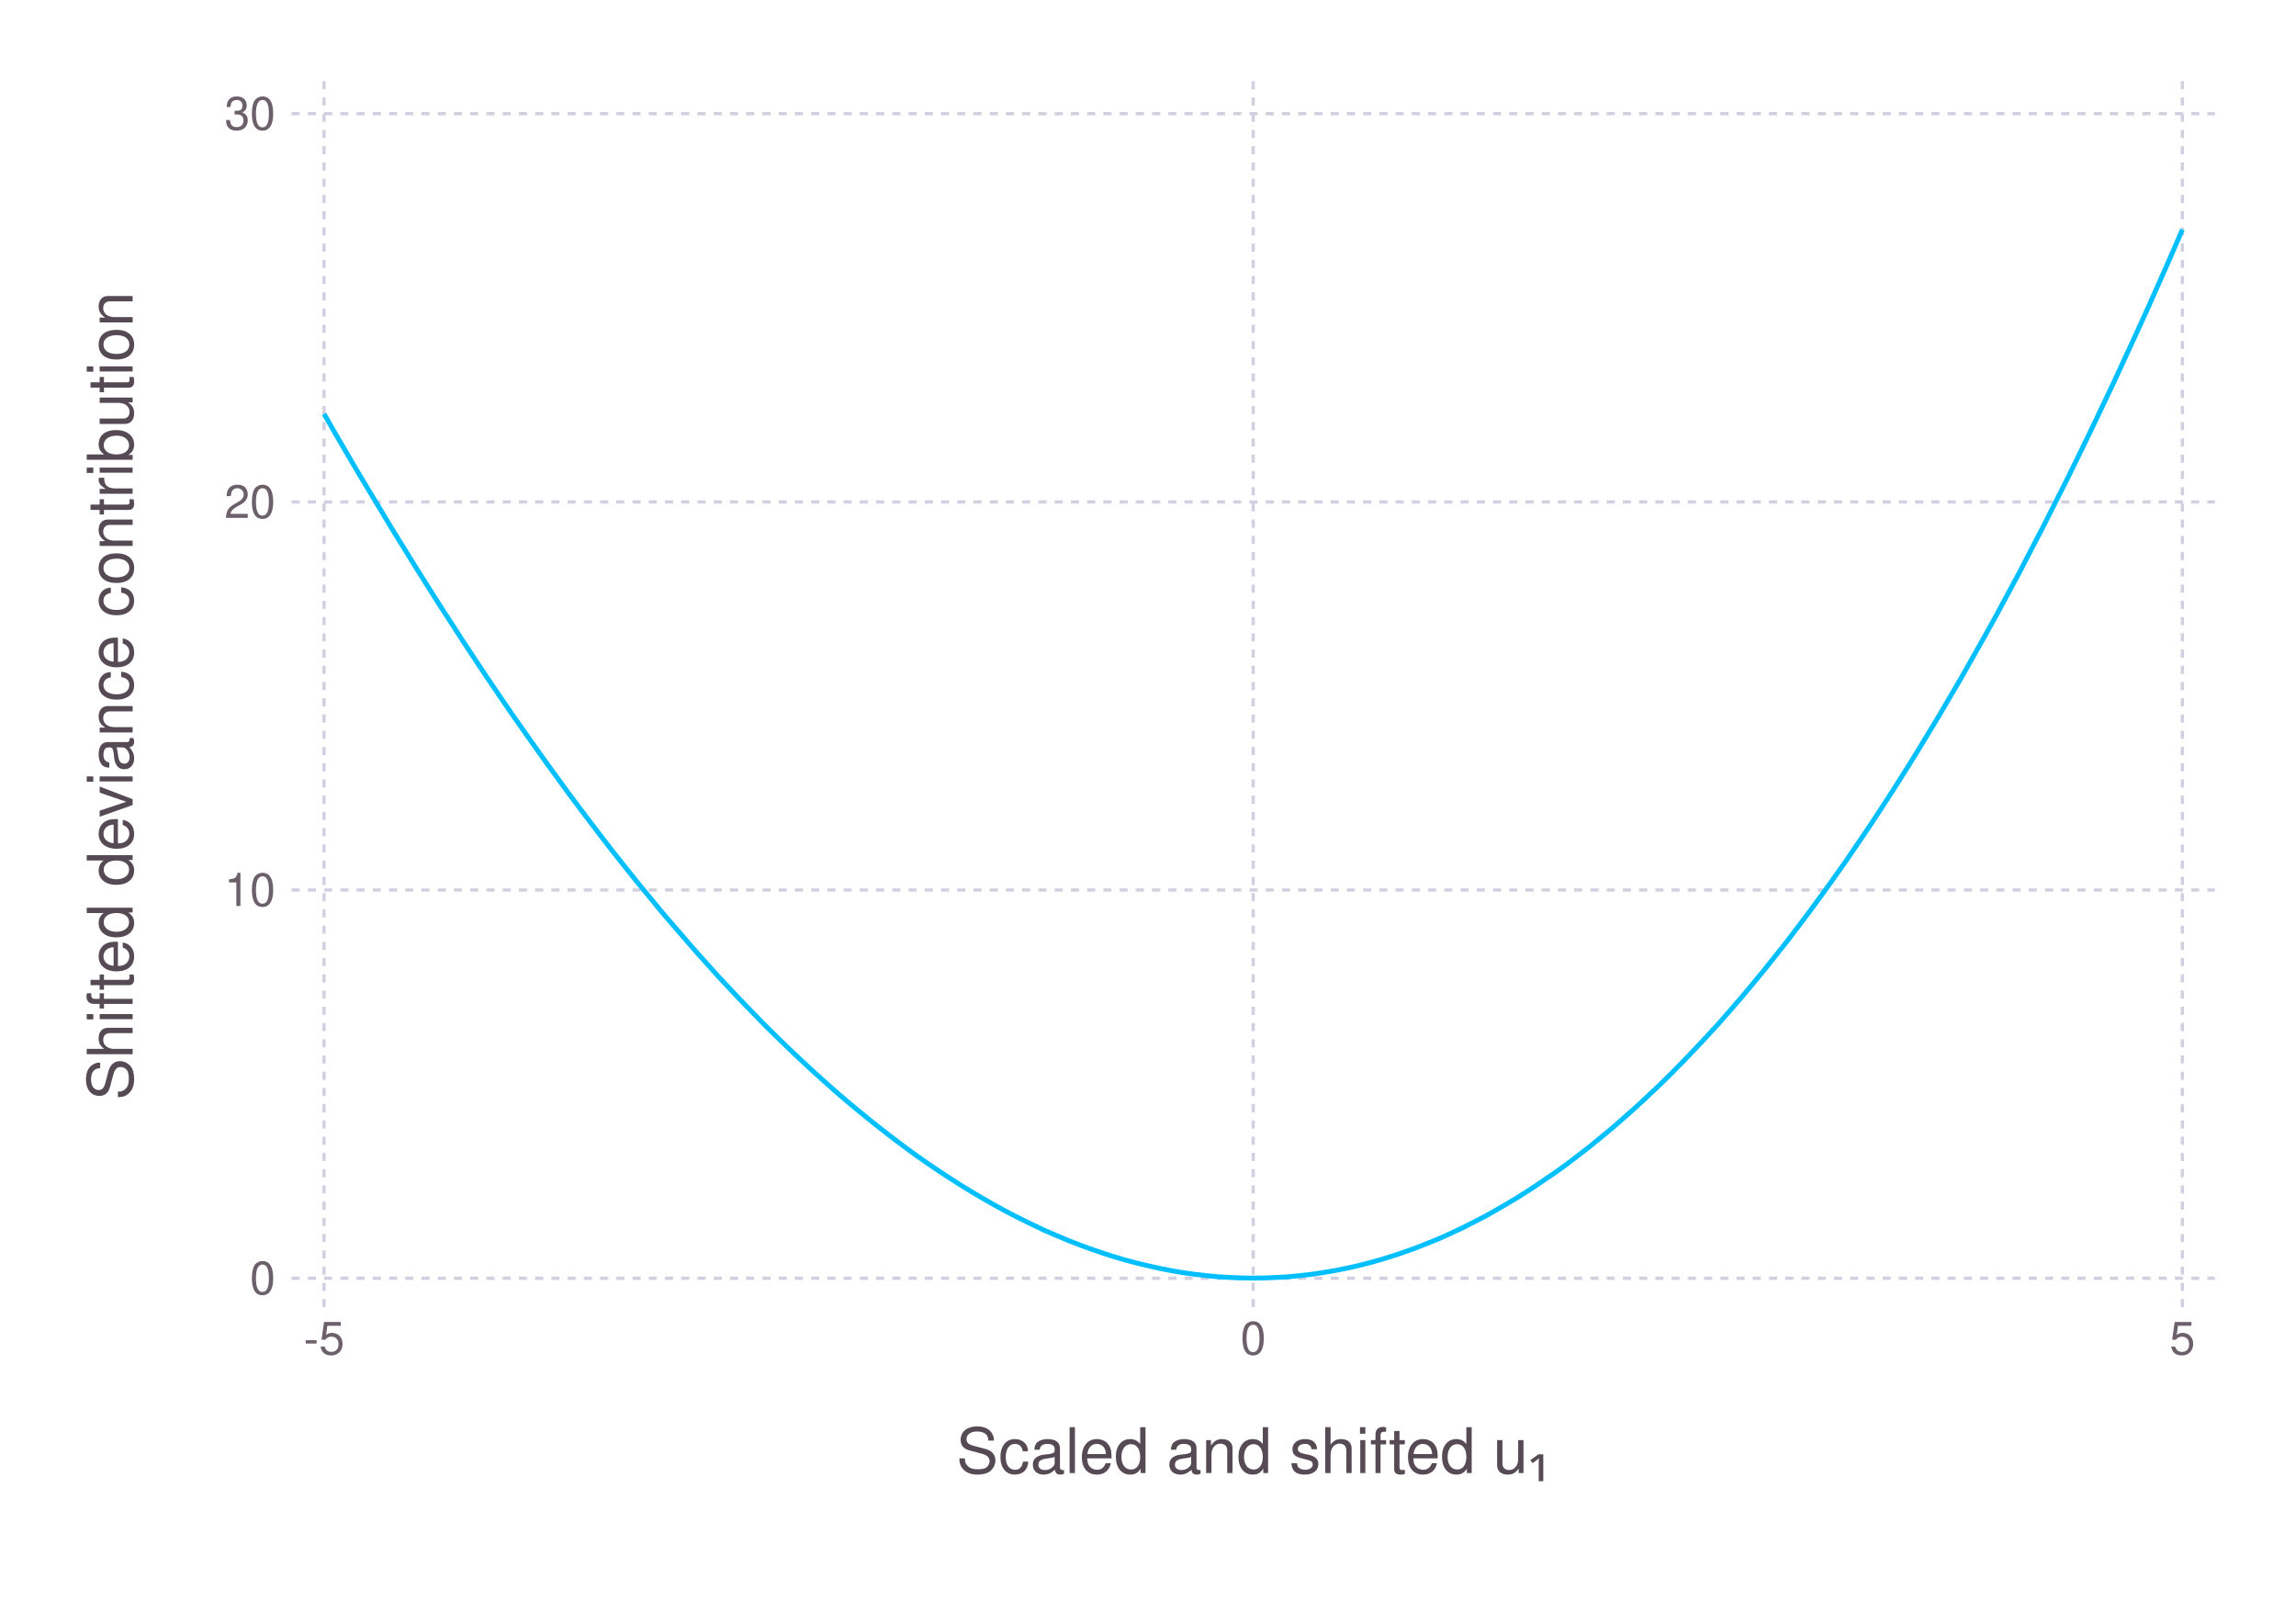
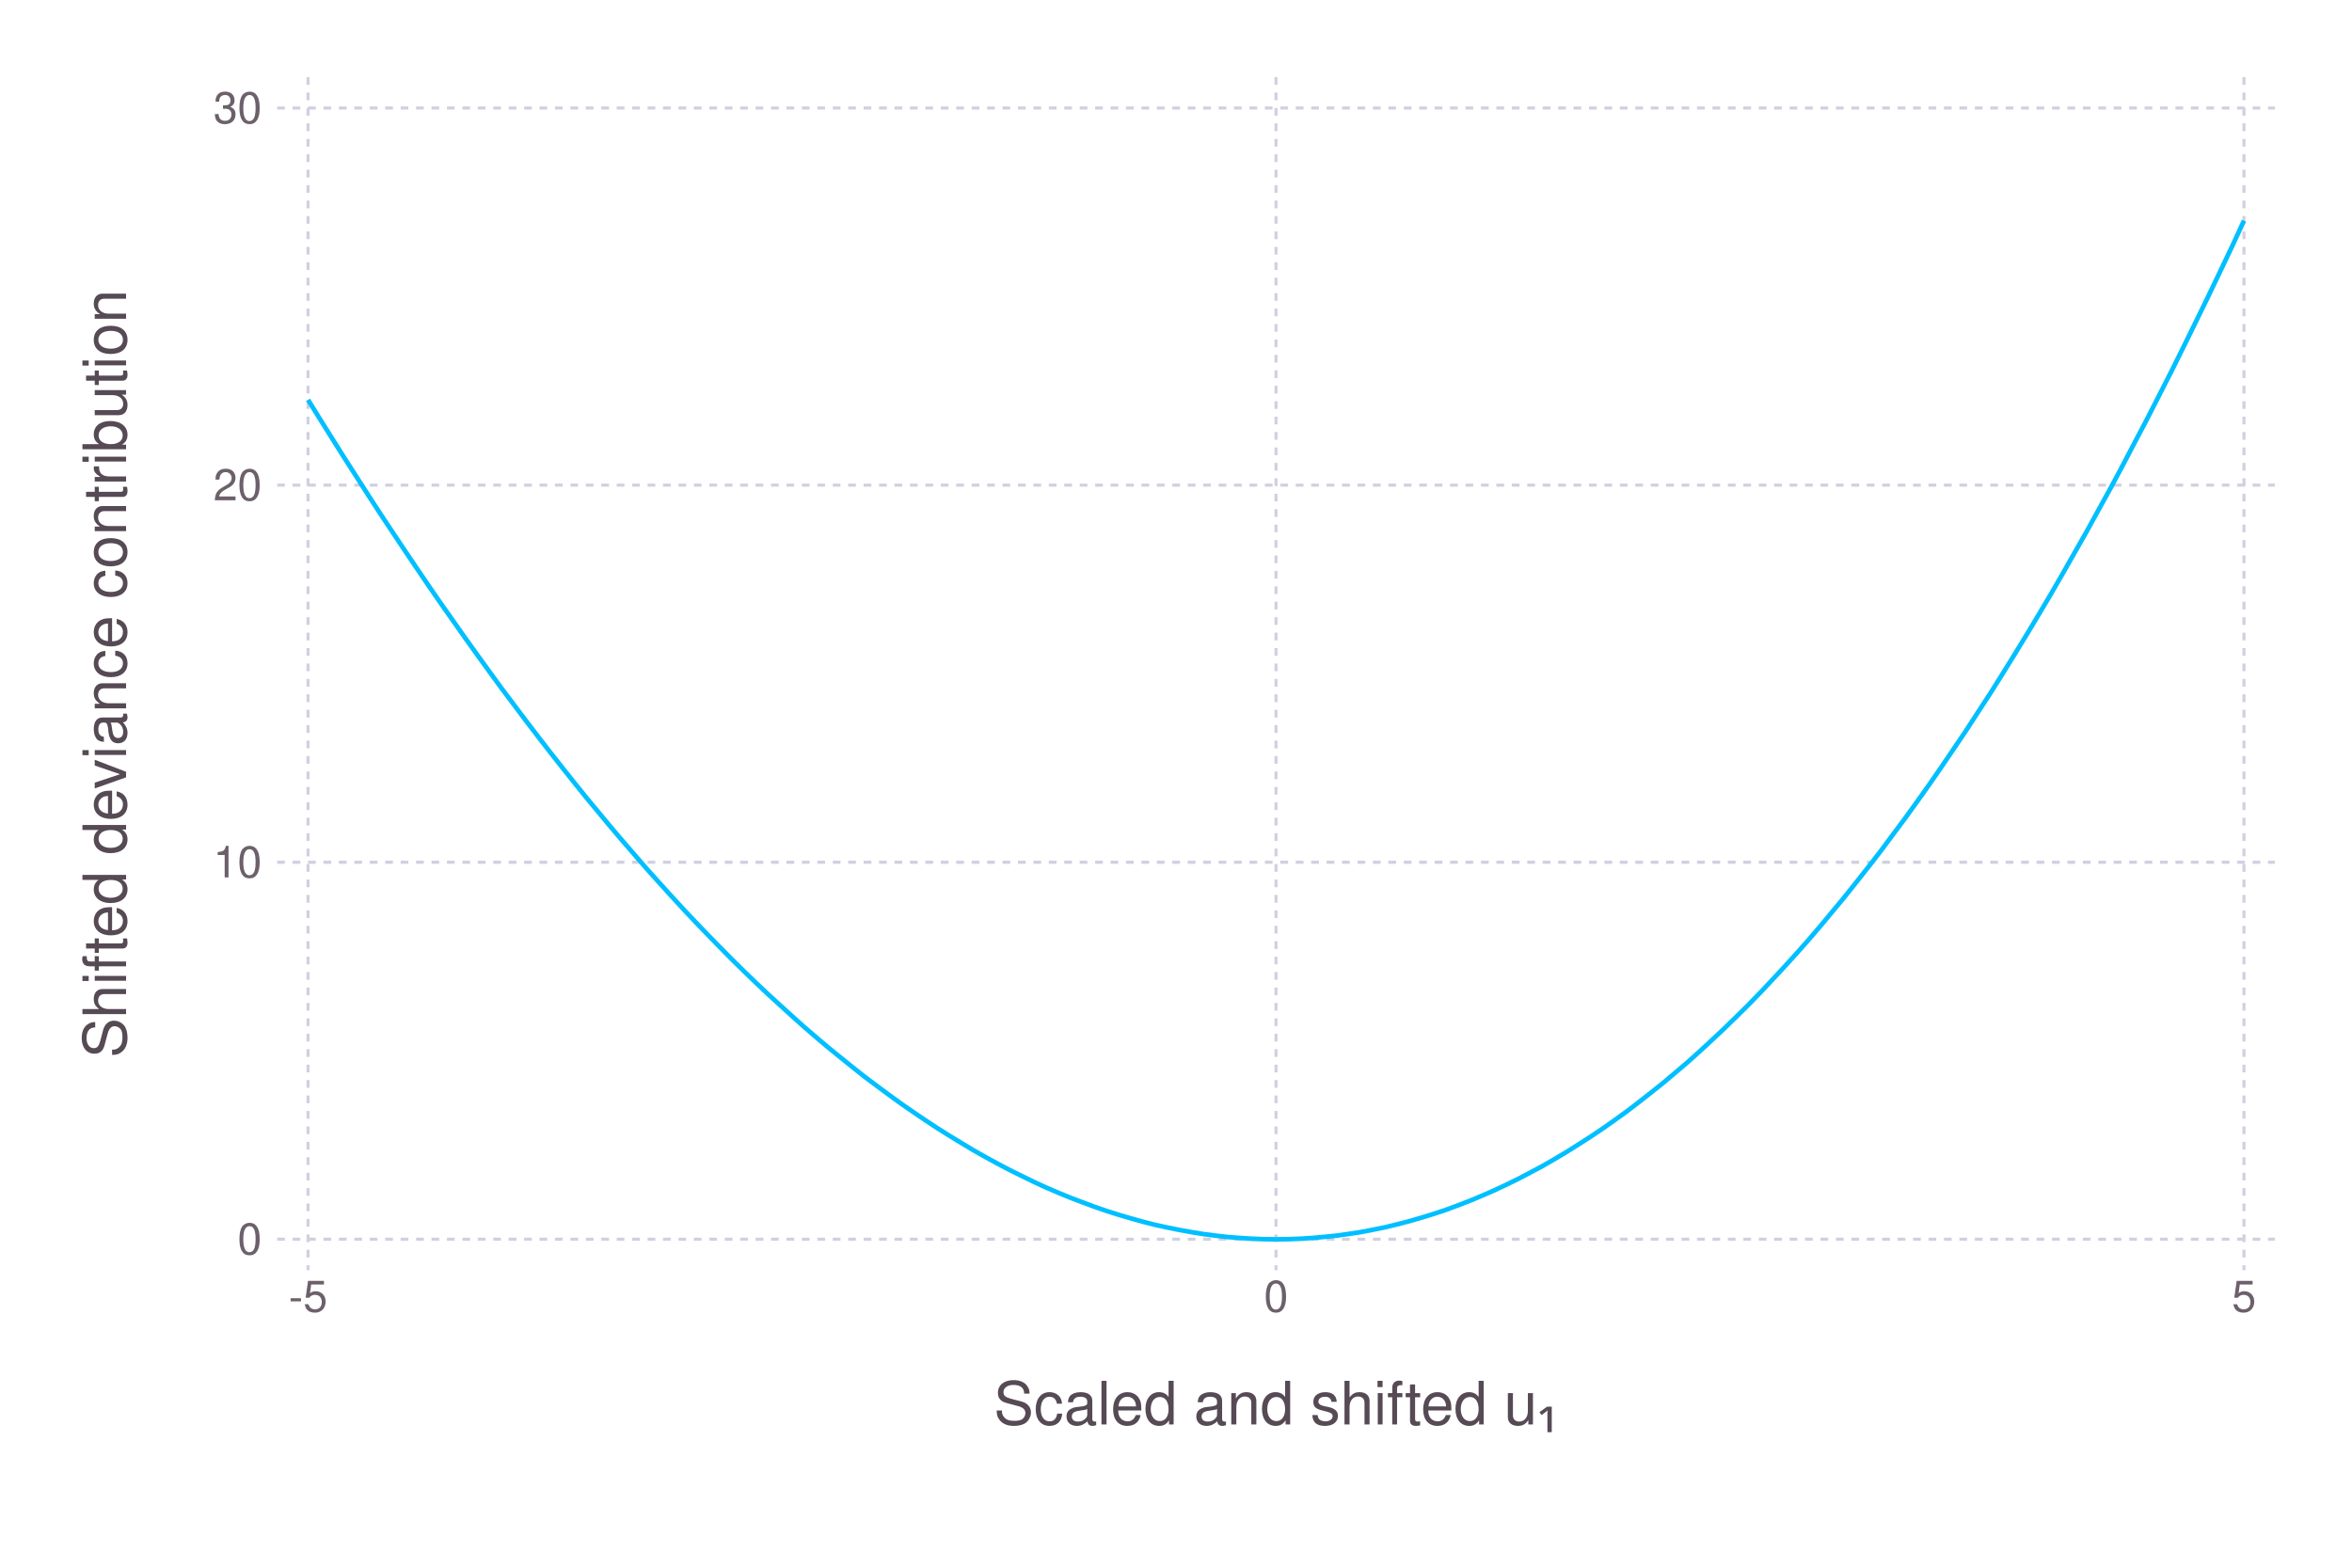
- <svg xmlns="http://www.w3.org/2000/svg" version="1.2" width="141.42mm" height="100mm" viewBox="0 0 141.42 100" stroke="none" fill="#000000" stroke-width="0.3" font-size="3.88">
+ <svg xmlns="http://www.w3.org/2000/svg" version="1.2" width="152.4mm" height="101.6mm" viewBox="0 0 152.4 101.6" stroke="none" fill="#000000" stroke-width="0.3" font-size="3.88">
  <defs>
    <marker id="arrow" markerWidth="15" markerHeight="7" refX="5" refY="3.5" orient="auto" markerUnits="strokeWidth">
      <path d="M0,0 L15,3.5 L0,7 z" stroke="context-stroke" fill="context-stroke" />
    </marker>
  </defs>
-   <g class="plotroot xscalable yscalable" id="img-79d4297e-1">
-     <g font-size="3.88" font-family="'PT Sans','Helvetica Neue','Helvetica',sans-serif" fill="#564A55" stroke="#000000" stroke-opacity="0.000" id="img-79d4297e-2">
-       <g transform="translate(77.19,88.39)">
+   <g class="plotroot xscalable yscalable" id="img-b547b571-1">
+     <g font-size="3.88" font-family="'PT Sans','Helvetica Neue','Helvetica',sans-serif" fill="#564A55" stroke="#000000" stroke-opacity="0.000" id="img-b547b571-2">
+       <g transform="translate(82.68,89.99)">
        <g class="primitive">
          <text text-anchor="middle" dy="0.6em">Scaled and shifted u₁</text>
        </g>
      </g>
    </g>
-     <g class="guide xlabels" font-size="2.82" font-family="'PT Sans Caption','Helvetica Neue','Helvetica',sans-serif" fill="#6C606B" id="img-79d4297e-3">
-       <g transform="translate(19.96,81.72)">
+     <g class="guide xlabels" font-size="2.82" font-family="'PT Sans Caption','Helvetica Neue','Helvetica',sans-serif" fill="#6C606B" id="img-b547b571-3">
+       <g transform="translate(19.96,83.32)">
        <g class="primitive">
          <text text-anchor="middle" dy="0.6em">-5</text>
        </g>
      </g>
-       <g transform="translate(77.19,81.72)">
+       <g transform="translate(82.68,83.32)">
        <g class="primitive">
          <text text-anchor="middle" dy="0.6em">0</text>
        </g>
      </g>
-       <g transform="translate(134.42,81.72)">
+       <g transform="translate(145.4,83.32)">
        <g class="primitive">
          <text text-anchor="middle" dy="0.6em">5</text>
        </g>
      </g>
    </g>
-     <g clip-path="url(#img-79d4297e-4)">
-       <g id="img-79d4297e-5">
-         <g pointer-events="visible" fill="#000000" fill-opacity="0.000" stroke="#000000" stroke-opacity="0.000" class="guide background" id="img-79d4297e-6">
-           <g transform="translate(77.19,42.86)" id="img-79d4297e-7">
-             <path d="M-59.23,-37.86 L 59.23 -37.86 59.23 37.86 -59.23 37.86 z" class="primitive" />
+     <g clip-path="url(#img-b547b571-4)">
+       <g id="img-b547b571-5">
+         <g pointer-events="visible" fill="#000000" fill-opacity="0.000" stroke="#000000" stroke-opacity="0.000" class="guide background" id="img-b547b571-6">
+           <g transform="translate(82.68,43.66)" id="img-b547b571-7">
+             <path d="M-64.72,-38.66 L 64.72 -38.66 64.72 38.66 -64.72 38.66 z" class="primitive" />
          </g>
        </g>
-         <g class="guide ygridlines xfixed" stroke-dasharray="0.5,0.5" stroke-width="0.2" stroke="#D0D0E0" id="img-79d4297e-8">
-           <g transform="translate(77.19,78.72)" id="img-79d4297e-9">
-             <path fill="none" d="M-59.23,0 L 59.23 0" class="primitive" />
+         <g class="guide ygridlines xfixed" stroke-dasharray="0.5,0.5" stroke-width="0.2" stroke="#D0D0E0" id="img-b547b571-8">
+           <g transform="translate(82.68,80.31)" id="img-b547b571-9">
+             <path fill="none" d="M-64.72,0 L 64.72 0" class="primitive" />
          </g>
-           <g transform="translate(77.19,54.81)" id="img-79d4297e-10">
-             <path fill="none" d="M-59.23,0 L 59.23 0" class="primitive" />
+           <g transform="translate(82.68,55.88)" id="img-b547b571-10">
+             <path fill="none" d="M-64.72,0 L 64.72 0" class="primitive" />
          </g>
-           <g transform="translate(77.19,30.91)" id="img-79d4297e-11">
-             <path fill="none" d="M-59.23,0 L 59.23 0" class="primitive" />
+           <g transform="translate(82.68,31.44)" id="img-b547b571-11">
+             <path fill="none" d="M-64.72,0 L 64.72 0" class="primitive" />
          </g>
-           <g transform="translate(77.19,7)" id="img-79d4297e-12">
-             <path fill="none" d="M-59.23,0 L 59.23 0" class="primitive" />
+           <g transform="translate(82.68,7)" id="img-b547b571-12">
+             <path fill="none" d="M-64.72,0 L 64.72 0" class="primitive" />
          </g>
        </g>
-         <g class="guide xgridlines yfixed" stroke-dasharray="0.5,0.5" stroke-width="0.2" stroke="#D0D0E0" id="img-79d4297e-13">
-           <g transform="translate(19.96,42.86)" id="img-79d4297e-14">
-             <path fill="none" d="M0,-37.86 L 0 37.86" class="primitive" />
+         <g class="guide xgridlines yfixed" stroke-dasharray="0.5,0.5" stroke-width="0.2" stroke="#D0D0E0" id="img-b547b571-13">
+           <g transform="translate(19.96,43.66)" id="img-b547b571-14">
+             <path fill="none" d="M0,-38.66 L 0 38.66" class="primitive" />
          </g>
-           <g transform="translate(77.19,42.86)" id="img-79d4297e-15">
-             <path fill="none" d="M0,-37.86 L 0 37.86" class="primitive" />
+           <g transform="translate(82.68,43.66)" id="img-b547b571-15">
+             <path fill="none" d="M0,-38.66 L 0 38.66" class="primitive" />
          </g>
-           <g transform="translate(134.42,42.86)" id="img-79d4297e-16">
-             <path fill="none" d="M0,-37.86 L 0 37.86" class="primitive" />
+           <g transform="translate(145.4,43.66)" id="img-b547b571-16">
+             <path fill="none" d="M0,-38.66 L 0 38.66" class="primitive" />
          </g>
        </g>
-         <g class="plotpanel" id="img-79d4297e-17">
-           <g stroke-width="0.3" fill="#000000" fill-opacity="0.000" class="geometry" id="img-79d4297e-18">
-             <g class="color_LCHab{Float32}(70.0f0,60.0f0,240.0f0)" stroke-dasharray="none" stroke="#00BFFF" id="img-79d4297e-19">
-               <g transform="translate(77.19,58.72)" id="img-79d4297e-20">
-                 <path fill="none" d="M-57.23,-33.23 L -56.52 -31.99 -55.8 -30.76 -55.09 -29.55 -54.37 -28.35 -53.65 -27.16 -52.94 -25.98 -52.22 -24.82 -51.51 -23.67 -50.79 -22.53 -50.08 -21.41 -49.36 -20.3 -48.65 -19.2 -47.93 -18.11 -47.22 -17.04 -46.5 -15.98 -45.79 -14.94 -45.07 -13.91 -44.35 -12.89 -43.64 -11.89 -42.92 -10.9 -42.21 -9.92 -41.49 -8.96 -40.78 -8.02 -40.06 -7.08 -39.35 -6.16 -38.63 -5.26 -37.92 -4.37 -37.2 -3.5 -36.49 -2.63 -35.77 -1.79 -35.05 -0.96 -34.34 -0.14 -33.62 0.66 -32.91 1.45 -32.19 2.22 -31.48 2.97 -30.76 3.71 -30.05 4.44 -29.33 5.15 -28.62 5.84 -27.9 6.52 -27.18 7.19 -26.47 7.83 -25.75 8.47 -25.04 9.08 -24.32 9.68 -23.61 10.26 -22.89 10.83 -22.18 11.38 -21.46 11.92 -20.75 12.44 -20.03 12.94 -19.32 13.42 -18.6 13.89 -17.88 14.35 -17.17 14.78 -16.45 15.2 -15.74 15.6 -15.02 15.99 -14.31 16.35 -13.59 16.7 -12.88 17.04 -12.16 17.35 -11.45 17.65 -10.73 17.93 -10.02 18.19 -9.3 18.44 -8.58 18.67 -7.87 18.88 -7.15 19.07 -6.44 19.24 -5.72 19.4 -5.01 19.54 -4.29 19.66 -3.58 19.76 -2.86 19.84 -2.15 19.91 -1.43 19.95 -0.72 19.98 0 19.99 0.72 19.98 1.43 19.95 2.15 19.91 2.86 19.84 3.58 19.76 4.29 19.65 5.01 19.53 5.72 19.39 6.44 19.23 7.15 19.05 7.87 18.85 8.58 18.63 9.3 18.39 10.02 18.13 10.73 17.85 11.45 17.56 12.16 17.24 12.88 16.9 13.59 16.54 14.31 16.17 15.02 15.77 15.74 15.35 16.45 14.92 17.17 14.46 17.88 13.98 18.6 13.49 19.32 12.97 20.03 12.43 20.75 11.87 21.46 11.29 22.18 10.69 22.89 10.07 23.61 9.43 24.32 8.77 25.04 8.09 25.75 7.39 26.47 6.66 27.18 5.92 27.9 5.15 28.62 4.37 29.33 3.56 30.05 2.73 30.76 1.88 31.48 1.01 32.19 0.12 32.91 -0.79 33.62 -1.72 34.34 -2.68 35.05 -3.65 35.77 -4.65 36.49 -5.67 37.2 -6.71 37.92 -7.77 38.63 -8.85 39.35 -9.96 40.06 -11.08 40.78 -12.23 41.49 -13.4 42.21 -14.59 42.92 -15.8 43.64 -17.03 44.35 -18.29 45.07 -19.56 45.79 -20.86 46.5 -22.18 47.22 -23.52 47.93 -24.89 48.65 -26.27 49.36 -27.68 50.08 -29.1 50.79 -30.55 51.51 -32.03 52.22 -33.52 52.94 -35.03 53.65 -36.57 54.37 -38.13 55.09 -39.71 55.8 -41.31 56.52 -42.94 57.23 -44.58" class="primitive" />
+         <g class="plotpanel" id="img-b547b571-17">
+           <g stroke-width="0.3" fill="#000000" fill-opacity="0.000" class="geometry" id="img-b547b571-18">
+             <g class="color_LCHab{Float32}(70.0f0,60.0f0,240.0f0)" stroke-dasharray="none" stroke="#00BFFF" id="img-b547b571-19">
+               <g transform="translate(82.68,59.88)" id="img-b547b571-20">
+                 <path fill="none" d="M-62.72,-33.97 L -61.94 -32.71 -61.15 -31.45 -60.37 -30.21 -59.58 -28.98 -58.8 -27.76 -58.02 -26.56 -57.23 -25.37 -56.45 -24.2 -55.66 -23.03 -54.88 -21.88 -54.1 -20.75 -53.31 -19.63 -52.53 -18.52 -51.74 -17.42 -50.96 -16.34 -50.18 -15.27 -49.39 -14.22 -48.61 -13.18 -47.82 -12.15 -47.04 -11.14 -46.26 -10.15 -45.47 -9.16 -44.69 -8.19 -43.9 -7.24 -43.12 -6.3 -42.34 -5.38 -41.55 -4.47 -40.77 -3.57 -39.98 -2.69 -39.2 -1.83 -38.42 -0.98 -37.63 -0.14 -36.85 0.67 -36.06 1.48 -35.28 2.27 -34.5 3.04 -33.71 3.8 -32.93 4.54 -32.14 5.26 -31.36 5.97 -30.58 6.67 -29.79 7.35 -29.01 8.01 -28.22 8.65 -27.44 9.28 -26.66 9.9 -25.87 10.49 -25.09 11.07 -24.3 11.64 -23.52 12.18 -22.74 12.71 -21.95 13.23 -21.17 13.72 -20.38 14.2 -19.6 14.67 -18.82 15.11 -18.03 15.54 -17.25 15.95 -16.46 16.34 -15.68 16.72 -14.9 17.08 -14.11 17.42 -13.33 17.74 -12.54 18.04 -11.76 18.33 -10.98 18.6 -10.19 18.85 -9.41 19.08 -8.62 19.3 -7.84 19.5 -7.06 19.67 -6.27 19.83 -5.49 19.97 -4.7 20.1 -3.92 20.2 -3.14 20.29 -2.35 20.35 -1.57 20.4 -0.78 20.43 0 20.44 0.78 20.43 1.57 20.4 2.35 20.35 3.14 20.28 3.92 20.2 4.7 20.09 5.49 19.97 6.27 19.82 7.06 19.66 7.84 19.47 8.62 19.27 9.41 19.04 10.19 18.8 10.98 18.54 11.76 18.25 12.54 17.95 13.33 17.62 14.11 17.28 14.9 16.91 15.68 16.53 16.46 16.12 17.25 15.7 18.03 15.25 18.82 14.78 19.6 14.29 20.38 13.79 21.17 13.26 21.95 12.71 22.74 12.14 23.52 11.54 24.3 10.93 25.09 10.3 25.87 9.64 26.66 8.97 27.44 8.27 28.22 7.55 29.01 6.81 29.79 6.05 30.58 5.27 31.36 4.47 32.14 3.64 32.93 2.79 33.71 1.93 34.5 1.04 35.28 0.13 36.06 -0.81 36.85 -1.76 37.63 -2.74 38.42 -3.74 39.2 -4.75 39.98 -5.8 40.77 -6.86 41.55 -7.94 42.34 -9.05 43.12 -10.18 43.9 -11.33 44.69 -12.5 45.47 -13.7 46.26 -14.91 47.04 -16.15 47.82 -17.41 48.61 -18.7 49.39 -20 50.18 -21.33 50.96 -22.68 51.74 -24.05 52.53 -25.44 53.31 -26.86 54.1 -28.29 54.88 -29.75 55.66 -31.24 56.45 -32.74 57.23 -34.27 58.02 -35.82 58.8 -37.39 59.58 -38.98 60.37 -40.6 61.15 -42.23 61.94 -43.89 62.72 -45.58" class="primitive" />
              </g>
            </g>
          </g>
        </g>
      </g>
    </g>
-     <g class="guide ylabels" font-size="2.82" font-family="'PT Sans Caption','Helvetica Neue','Helvetica',sans-serif" fill="#6C606B" id="img-79d4297e-21">
-       <g transform="translate(16.96,78.72)" id="img-79d4297e-22">
+     <g class="guide ylabels" font-size="2.82" font-family="'PT Sans Caption','Helvetica Neue','Helvetica',sans-serif" fill="#6C606B" id="img-b547b571-21">
+       <g transform="translate(16.96,80.31)" id="img-b547b571-22">
        <g class="primitive">
          <text text-anchor="end" dy="0.35em">0</text>
        </g>
      </g>
-       <g transform="translate(16.96,54.81)" id="img-79d4297e-23">
+       <g transform="translate(16.96,55.88)" id="img-b547b571-23">
        <g class="primitive">
          <text text-anchor="end" dy="0.35em">10</text>
        </g>
      </g>
-       <g transform="translate(16.96,30.91)" id="img-79d4297e-24">
+       <g transform="translate(16.96,31.44)" id="img-b547b571-24">
        <g class="primitive">
          <text text-anchor="end" dy="0.35em">20</text>
        </g>
      </g>
-       <g transform="translate(16.96,7)" id="img-79d4297e-25">
+       <g transform="translate(16.96,7)" id="img-b547b571-25">
        <g class="primitive">
          <text text-anchor="end" dy="0.35em">30</text>
        </g>
      </g>
    </g>
-     <g font-size="3.88" font-family="'PT Sans','Helvetica Neue','Helvetica',sans-serif" fill="#564A55" stroke="#000000" stroke-opacity="0.000" id="img-79d4297e-26">
-       <g transform="translate(8.81,40.86)" id="img-79d4297e-27">
+     <g font-size="3.88" font-family="'PT Sans','Helvetica Neue','Helvetica',sans-serif" fill="#564A55" stroke="#000000" stroke-opacity="0.000" id="img-b547b571-26">
+       <g transform="translate(8.81,41.66)" id="img-b547b571-27">
        <g class="primitive">
          <text text-anchor="middle" dy="0.35em" transform="rotate(-90,0, 2)">Shifted deviance contribution</text>
        </g>
      </g>
    </g>
  </g>
  <defs>
-     <clipPath id="img-79d4297e-4">
-       <path d="M17.96,5 L 136.42 5 136.42 80.72 17.96 80.72" />
+     <clipPath id="img-b547b571-4">
+       <path d="M17.96,5 L 147.4 5 147.4 82.32 17.96 82.32" />
    </clipPath>
  </defs>
</svg>
